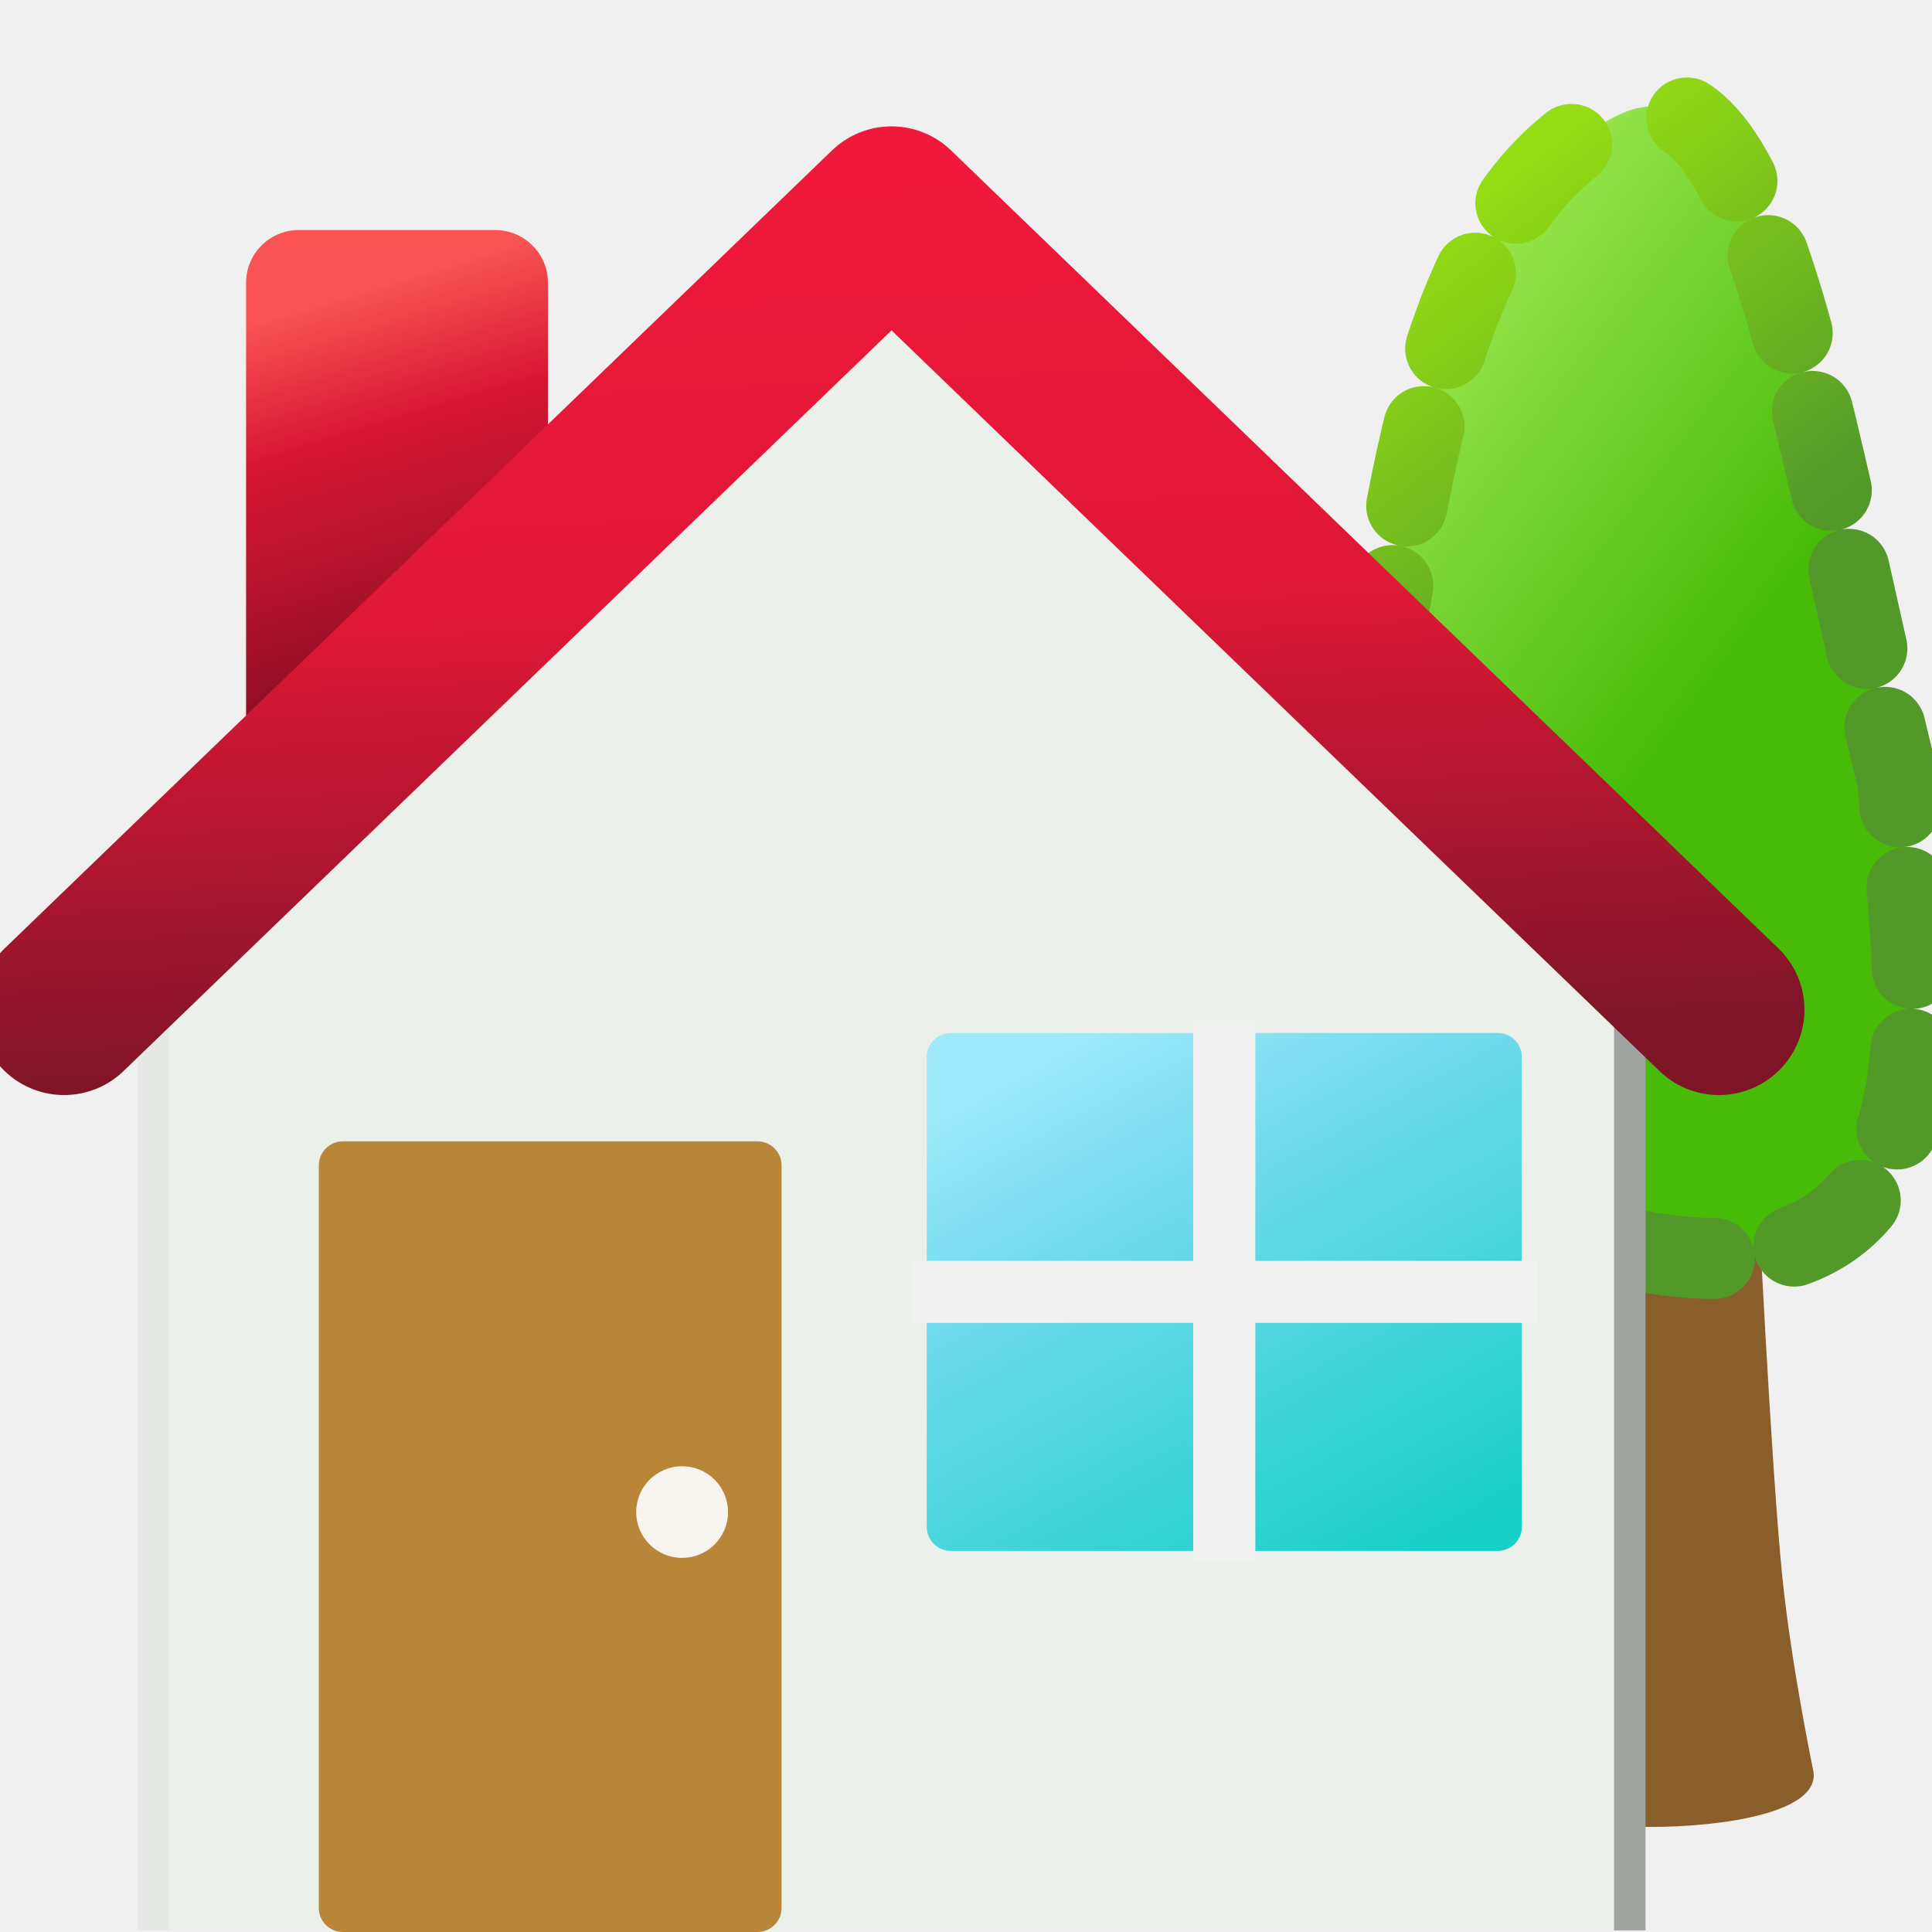
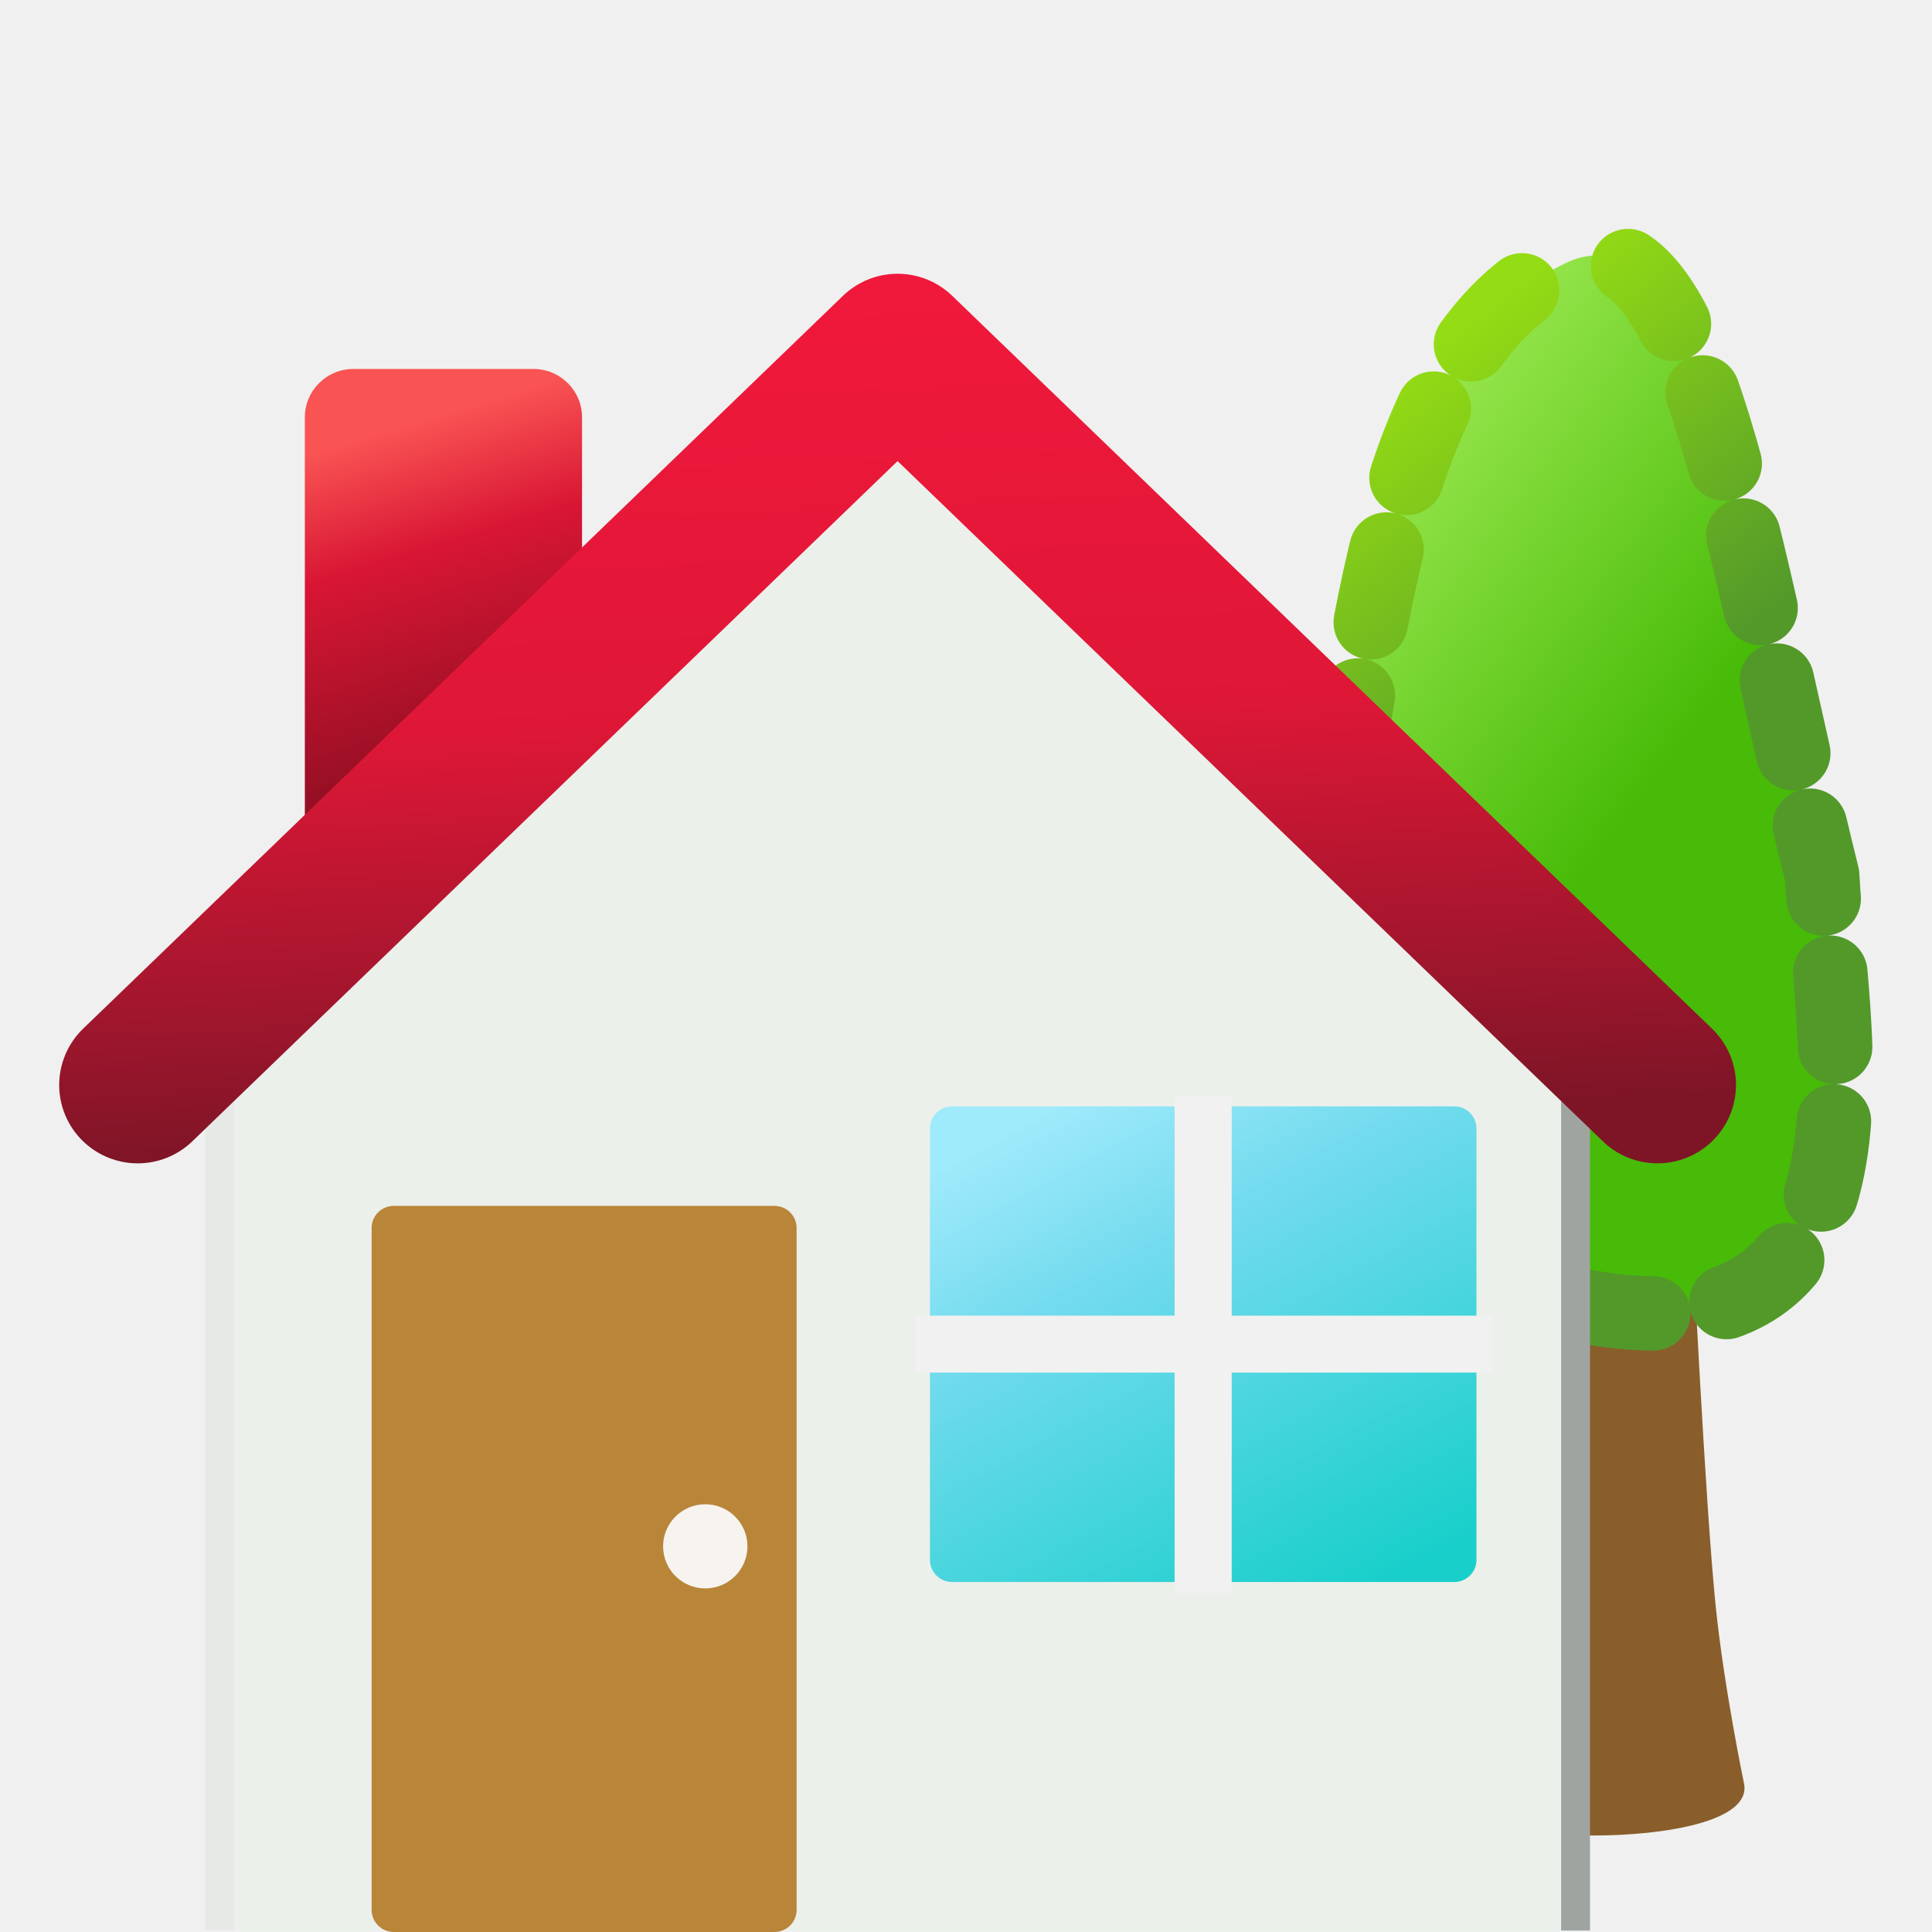
- <svg xmlns="http://www.w3.org/2000/svg" xmlns:xlink="http://www.w3.org/1999/xlink" width="90" height="90" viewBox="0 0 23.812 23.812" version="1.1" id="svg2787">
+ <svg xmlns="http://www.w3.org/2000/svg" xmlns:xlink="http://www.w3.org/1999/xlink" width="98" height="98" viewBox="0 0 25.929 25.929" version="1.1" id="svg2787">
  <defs id="defs2784">
-     <linearGradient id="linearGradient3098">
-       <stop style="stop-color:#3a3a3a;stop-opacity:1;" offset="0" id="stop3094" />
-       <stop style="stop-color:#b2b2b2;stop-opacity:0;" offset="1" id="stop3096" />
-     </linearGradient>
    <linearGradient xlink:href="#linearGradient29522" id="linearGradient31309" gradientUnits="userSpaceOnUse" gradientTransform="matrix(0.7932409,-0.6089079,0.7932409,0.6089079,4.892518,-8.867114)" x1="14.228" y1="-29.19" x2="3.659" y2="-18.62" />
    <linearGradient id="linearGradient29522">
      <stop style="stop-color:#d4a125;stop-opacity:1;" offset="0" id="stop29518" />
      <stop style="stop-color:#edd495;stop-opacity:1;" offset="1" id="stop29520" />
    </linearGradient>
    <linearGradient xlink:href="#linearGradient29522" id="linearGradient31385" gradientUnits="userSpaceOnUse" gradientTransform="matrix(-0.7932409,-0.6089079,-0.7932409,0.6089079,5.107999,-8.867114)" x1="14.228" y1="-29.19" x2="3.659" y2="-18.62" />
    <linearGradient xlink:href="#linearGradient29522" id="linearGradient29605" gradientUnits="userSpaceOnUse" gradientTransform="matrix(0.8001375,-0.6190755,0.8001375,0.6190755,17.50946,-0.3688092)" x1="14.228" y1="-29.19" x2="3.659" y2="-18.62" />
-     <radialGradient xlink:href="#linearGradient47274" id="radialGradient47276" cx="27.004" cy="34.574" fx="27.004" fy="34.574" r="1.522" gradientTransform="matrix(-1.112148,0.7717307,-1.041963,-1.501581,93.06102,65.25326)" gradientUnits="userSpaceOnUse" />
-     <linearGradient id="linearGradient47274">
-       <stop style="stop-color:#d2c2c2;stop-opacity:1;" offset="0" id="stop47270" />
-       <stop style="stop-color:#3e0000;stop-opacity:0.972;" offset="1" id="stop47272" />
-     </linearGradient>
-     <radialGradient xlink:href="#linearGradient47249" id="radialGradient47253" cx="8.633" cy="30.75" fx="8.633" fy="30.75" r="3.656" gradientTransform="matrix(-2.0536401e-7,1.710059,-1.016735,-1.83368e-7,39.89747,15.56802)" gradientUnits="userSpaceOnUse" />
-     <linearGradient id="linearGradient47249">
-       <stop style="stop-color:#ffef9e;stop-opacity:1;" offset="0.499" id="stop47245" />
-       <stop style="stop-color:#d6a400;stop-opacity:1;" offset="1" id="stop47247" />
-     </linearGradient>
-     <linearGradient xlink:href="#linearGradient47282" id="linearGradient47284" x1="24.669" y1="33.457" x2="24.726" y2="37.417" gradientUnits="userSpaceOnUse" />
-     <linearGradient id="linearGradient47282">
-       <stop style="stop-color:#ffffff;stop-opacity:1;" offset="0" id="stop47278" />
-       <stop style="stop-color:#faf1a3;stop-opacity:1;" offset="0.525" id="stop47286" />
-       <stop style="stop-color:#cccb4f;stop-opacity:1;" offset="1" id="stop47280" />
-     </linearGradient>
-     <linearGradient xlink:href="#linearGradient3098" id="linearGradient3100" x1="17.717" y1="17.784" x2="20.251" y2="21.784" gradientUnits="userSpaceOnUse" gradientTransform="matrix(1.128482,-0.08723934,0.08723934,1.128482,-1.027331,-4.71396)" />
-     <linearGradient xlink:href="#linearGradient46593" id="linearGradient46786" gradientUnits="userSpaceOnUse" gradientTransform="matrix(-1,0,0.1142178,1,84.33594,-0.9323136)" x1="38.735" y1="16.525" x2="36.687" y2="15.723" />
-     <linearGradient id="linearGradient46593">
-       <stop style="stop-color:#c2c1c1;stop-opacity:1;" offset="0" id="stop46589" />
-       <stop style="stop-color:#555353;stop-opacity:1;" offset="1" id="stop46591" />
-     </linearGradient>
-     <linearGradient xlink:href="#linearGradient46593" id="linearGradient46595" x1="37.41" y1="15.85" x2="38.662" y2="16.648" gradientUnits="userSpaceOnUse" gradientTransform="translate(-0.05000255,-0.2000102)" />
    <linearGradient xlink:href="#linearGradient83550" id="linearGradient83552" x1="24.659" y1="1.848" x2="18.971" y2="8.448" gradientUnits="userSpaceOnUse" gradientTransform="matrix(-1.179496,0.5991861,0.1551683,0.9271714,45.51449,-13.0198)" />
    <linearGradient id="linearGradient83550">
      <stop style="stop-color:#b8f768;stop-opacity:1;" offset="0" id="stop83546" />
      <stop style="stop-color:#47bb08;stop-opacity:1;" offset="1" id="stop83548" />
    </linearGradient>
    <linearGradient xlink:href="#linearGradient83558" id="linearGradient83560" x1="20.859" y1="2.248" x2="18.971" y2="8.448" gradientUnits="userSpaceOnUse" gradientTransform="matrix(-1.179496,0.5991861,0.1551683,0.9271714,45.51449,-13.0198)" />
    <linearGradient id="linearGradient83558">
      <stop style="stop-color:#94dc14;stop-opacity:1;" offset="0" id="stop83554" />
      <stop style="stop-color:#52992a;stop-opacity:1;" offset="1" id="stop83556" />
    </linearGradient>
    <linearGradient xlink:href="#linearGradient80910" id="linearGradient80912" x1="5.45" y1="4.863" x2="6.85" y2="8.463" gradientUnits="userSpaceOnUse" gradientTransform="matrix(1.458482,0,0,1.143286,-2.798652,-1.418641)" />
    <linearGradient id="linearGradient80910">
      <stop style="stop-color:#f95353;stop-opacity:1;" offset="0" id="stop80906" />
      <stop style="stop-color:#d81634;stop-opacity:1;" offset="0.368" id="stop83544" />
      <stop style="stop-color:#940f24;stop-opacity:1;" offset="1" id="stop80908" />
    </linearGradient>
    <linearGradient xlink:href="#linearGradient97309" id="linearGradient69578" x1="18.775" y1="20.436" x2="15.345" y2="14.355" gradientUnits="userSpaceOnUse" gradientTransform="matrix(1.139867,0,0,1.103479,-2.988464,-2.738909)" />
    <linearGradient id="linearGradient97309">
      <stop style="stop-color:#18cfca;stop-opacity:1;" offset="0" id="stop97303" />
      <stop style="stop-color:#73dbee;stop-opacity:1;" offset="0.701" id="stop97305" />
      <stop style="stop-color:#9feafb;stop-opacity:1;" offset="1" id="stop97307" />
    </linearGradient>
    <linearGradient xlink:href="#linearGradient79520" id="linearGradient79522" x1="13.155" y1="2.285" x2="13.656" y2="13.385" gradientUnits="userSpaceOnUse" gradientTransform="translate(-0.5291667)" />
    <linearGradient id="linearGradient79520">
      <stop style="stop-color:#f0183b;stop-opacity:1;" offset="0" id="stop79516" />
      <stop style="stop-color:#df1737;stop-opacity:1;" offset="0.493" id="stop79524" />
      <stop style="stop-color:#7e1527;stop-opacity:1;" offset="1" id="stop79518" />
    </linearGradient>
-     <linearGradient xlink:href="#linearGradient29522" id="linearGradient43496" gradientUnits="userSpaceOnUse" gradientTransform="matrix(0.7932409,-0.6089079,0.7932409,0.6089079,4.892518,-8.867114)" x1="14.228" y1="-29.19" x2="3.659" y2="-18.62" />
-     <linearGradient xlink:href="#linearGradient29522" id="linearGradient43498" gradientUnits="userSpaceOnUse" gradientTransform="matrix(-0.7932409,-0.6089079,-0.7932409,0.6089079,5.107999,-8.867114)" x1="14.228" y1="-29.19" x2="3.659" y2="-18.62" />
-     <linearGradient xlink:href="#linearGradient29522" id="linearGradient43500" gradientUnits="userSpaceOnUse" gradientTransform="matrix(0.8001375,-0.6190755,0.8001375,0.6190755,17.50946,-0.3688092)" x1="14.228" y1="-29.19" x2="3.659" y2="-18.62" />
  </defs>
  <g id="layer1">
-     <g id="g120516" transform="matrix(1,0,0,0.9976562,-1.387962,-0.3400578)" style="stroke-width:1.001">
+     <g id="g120516" transform="matrix(1,0,0,0.9976562,-0.3296289,1.776609)" style="stroke-width:1.001">
      <path id="rect77221" style="fill:#895e2b;fill-rule:evenodd;stroke-width:0.239" d="m 21.719,14.001 c 0.935,0 1.276,0.346 1.324,0.853 0,0 0.173,3.597 0.311,4.956 0.111,1.101 0.384,2.413 0.384,2.413 0.084,0.502 -1.083,0.688 -2.018,0.688 -0.935,0 -1.687,-0.41 -1.687,-0.919 v -7.071 c 0,-0.509 0.753,-0.919 1.687,-0.919 z" />
      <path style="fill:url(#linearGradient83552);fill-opacity:1;stroke:url(#linearGradient83560);stroke-width:1.001;stroke-linecap:round;stroke-linejoin:round;stroke-miterlimit:8;stroke-dasharray:1.001;stroke-dashoffset:1.302;stroke-opacity:1;paint-order:fill markers stroke;stop-color:#000000" d="m 21.349,1.755 c -2.463,1.169 -2.604,5.312 -3.141,7.715 -0.575,2.573 0.496,5.408 1.967,5.929 5.961,2.11 4.72,-3.157 4.609,-5.401 C 23.711,5.697 23.119,0.915 21.349,1.755 Z" id="path72803" />
      <rect style="fill:url(#linearGradient80912);fill-opacity:1;fill-rule:evenodd;stroke-width:0.265" id="rect69677" width="3.72" height="6.718" x="4.421" y="3.183" rx="0.65" ry="0.65" />
      <path id="rect60261-0" style="fill:#ecf0eb;fill-opacity:1;fill-rule:evenodd;stroke:#a0a4a0;stroke-width:0;stroke-linejoin:round;stroke-dasharray:none;stroke-opacity:1" d="M 12.376,2.956 3.277,11.887 V 24.189 H 21.475 V 11.888 Z" />
      <rect style="fill:#b98539;fill-opacity:1;fill-rule:evenodd;stroke:#ffffff;stroke-width:0;stroke-linejoin:round;stroke-dasharray:none;stroke-opacity:1" id="rect61077" width="5.704" height="9.768" x="5.317" y="14.441" rx="0.298" ry="0.298" />
      <rect style="fill:url(#linearGradient69578);fill-opacity:1;fill-rule:evenodd;stroke:#09f9d9;stroke-width:0;stroke-linecap:round;stroke-linejoin:round;stroke-dasharray:none;stroke-opacity:1" id="rect61075" width="7.335" height="6.399" x="12.81" y="13.102" rx="0.298" ry="0.298" />
      <path style="fill:#ffffff;fill-opacity:1;stroke:#f1f1f1;stroke-width:0.766;stroke-linecap:square;stroke-linejoin:round;stroke-miterlimit:8;stroke-dasharray:none;stroke-opacity:1;paint-order:fill markers stroke;stop-color:#000000" d="m 16.477,13.338 v 5.925" id="path69568" />
      <path style="fill:#ffffff;fill-opacity:1;stroke:#f1f1f1;stroke-width:0.766;stroke-linecap:square;stroke-linejoin:round;stroke-miterlimit:8;stroke-dasharray:none;stroke-opacity:1;paint-order:fill markers stroke;stop-color:#000000" d="m 13.006,16.301 h 6.954" id="path69570" />
      <circle style="fill:#f7f4f0;fill-opacity:1;fill-rule:evenodd;stroke-width:0.265" id="path83662" cx="9.795" cy="19.021" r="0.566" />
      <path style="fill:#b98539;fill-opacity:1;stroke:#a0a4a0;stroke-width:0.388;stroke-linecap:square;stroke-linejoin:round;stroke-miterlimit:8;stroke-dasharray:none;stroke-dashoffset:4.913;stroke-opacity:1;paint-order:fill markers stroke;stop-color:#000000" d="M 21.475,23.995 V 11.806" id="path105261" />
      <path style="fill:#b98539;fill-opacity:1;stroke:#e7e9e7;stroke-width:0.388;stroke-linecap:square;stroke-linejoin:round;stroke-miterlimit:8;stroke-dasharray:none;stroke-dashoffset:4.913;stroke-opacity:1;paint-order:fill markers stroke;stop-color:#000000" d="M 3.277,23.995 V 11.806" id="path105259" />
      <path style="fill:none;fill-opacity:1;stroke:url(#linearGradient79522);stroke-width:2.108;stroke-linecap:round;stroke-linejoin:round;stroke-miterlimit:8;stroke-dasharray:none;stroke-opacity:1;paint-order:fill markers stroke;stop-color:#000000" d="M 2.178,12.815 12.376,2.956 22.574,12.815" id="path60259" />
-     </g>
-     <g id="g66786" transform="matrix(1.161691,0.00100082,-0.00100082,1.161691,28.57147,-0.6362357)">
-       <path id="rect29651-2" style="fill:#b89644;fill-opacity:1;fill-rule:evenodd;stroke-width:0.253" d="m 13.229,7.297 c -0.331,-7e-7 -0.661,0.097 -0.914,0.292 L 4.831,13.333 H 4.832 V 24.342 H 21.626 V 13.333 h 0.002 L 14.144,7.589 C 13.89,7.394 13.56,7.297 13.229,7.297 Z" />
-       <rect style="mix-blend-mode:multiply;fill:#ddd3d3;fill-opacity:1;fill-rule:evenodd;stroke-width:0.259" id="rect31549-1-1" width="15.312" height="13.03" x="5.597" y="9.81" />
-       <rect style="fill:#ffffff;fill-rule:evenodd;stroke-width:0.265" id="rect31549-4" width="14.837" height="14.026" x="5.81" y="9.938" />
-       <g aria-label="@" transform="matrix(0.9981024,0.2998089,-0.2238531,0.9346605,0,0)" id="text33454-1" style="font-size:10.423px;line-height:1.25;stroke-width:0.243">
-         <path d="m 15.78,7.061 q 0.728,0 1.293,0.234 0.565,0.229 0.911,0.636 0.351,0.407 0.529,0.931 0.178,0.524 0.178,1.13 0,0.763 -0.31,1.466 -0.31,0.702 -0.835,1.13 -0.524,0.427 -1.104,0.427 -0.412,0 -0.707,-0.219 -0.29,-0.219 -0.29,-0.657 0,-0.188 0.041,-0.295 -0.193,0.372 -0.616,0.763 -0.417,0.387 -0.83,0.387 -0.214,0 -0.377,-0.051 -0.163,-0.056 -0.31,-0.183 -0.142,-0.132 -0.224,-0.392 -0.076,-0.265 -0.076,-0.646 0,-0.723 0.473,-1.496 0.478,-0.774 1.211,-1.282 0.738,-0.509 1.44,-0.509 0.275,0 0.621,0.041 0.346,0.041 0.489,0.092 l -0.57,3.084 q -0.031,0.122 -0.031,0.254 0,0.01 -0.005,0.071 0,0.061 0,0.092 0.005,0.025 0.01,0.087 0.005,0.056 0.02,0.092 0.015,0.031 0.041,0.066 0.025,0.036 0.066,0.056 0.046,0.015 0.102,0.015 0.193,0 0.422,-0.188 0.229,-0.188 0.427,-0.489 0.204,-0.305 0.336,-0.748 0.137,-0.443 0.137,-0.896 0,-0.534 -0.142,-0.987 Q 17.963,8.619 17.678,8.252 17.393,7.886 16.905,7.677 16.421,7.468 15.78,7.468 q -0.504,0 -0.987,0.158 -0.478,0.153 -0.865,0.422 -0.387,0.265 -0.718,0.631 -0.326,0.361 -0.55,0.779 -0.219,0.412 -0.341,0.865 -0.122,0.453 -0.122,0.891 0,0.845 0.392,1.506 0.392,0.662 0.982,1.008 0.356,0.209 0.784,0.275 0,0.061 -0.142,0.132 -0.142,0.071 -0.265,0.071 -0.219,0 -0.458,-0.092 -0.743,-0.275 -1.262,-1.048 -0.519,-0.774 -0.519,-1.802 0,-0.595 0.193,-1.201 0.193,-0.606 0.56,-1.14 0.372,-0.539 0.86,-0.957 0.494,-0.417 1.13,-0.662 0.641,-0.244 1.328,-0.244 z m -0.031,1.924 q -0.407,0 -0.748,0.372 -0.336,0.372 -0.519,0.931 -0.178,0.56 -0.178,1.15 0,0.27 0.112,0.412 0.112,0.137 0.295,0.137 0.326,0 0.626,-0.499 0.305,-0.504 0.473,-1.333 L 16.014,9.117 q -0.071,-0.081 -0.122,-0.107 -0.046,-0.025 -0.142,-0.025 z" style="font-weight:bold;font-family:Amiri;-inkscape-font-specification:'Amiri Bold';fill:#ff2e2e" id="path9406" />
-       </g>
-       <path id="path31562-5" style="mix-blend-mode:normal;fill:#c5a761;fill-opacity:1;stroke:#000000;stroke-width:0;stroke-linecap:butt;stroke-linejoin:miter;stroke-dasharray:none;stroke-opacity:1" d="m 20.652,13.458 -7.444,5.354 -7.398,-5.32 v 1.979 l 6.682,5.906 h 1.34 l -0.002,-0.034 h 0.14 l 6.682,-5.906 z" />
-       <g id="g31560-9" transform="matrix(0.6713422,0,0,0.6657371,9.872269,33.92871)" style="stroke-width:1.49">
-         <g id="g31553-2" style="stroke-width:1.49">
-           <path id="rect29033-76-4-3" style="fill:url(#linearGradient43496);fill-opacity:1;fill-rule:evenodd;stroke-width:0.439" d="m -7.509,-30.936 v 16.535 c 0.453,10e-7 0.906,-0.133 1.253,-0.399 l 10.25,-7.868 -10.25,-7.868 c -0.347,-0.266 -0.8,-0.399 -1.253,-0.399 z" />
-           <path id="rect29033-76-4-0-6" style="fill:url(#linearGradient43498);fill-opacity:1;fill-rule:evenodd;stroke-width:0.439" d="m 17.51,-30.936 v 16.535 c -0.453,10e-7 -0.906,-0.133 -1.253,-0.399 L 6.007,-22.668 16.257,-30.537 c 0.347,-0.266 0.8,-0.399 1.253,-0.399 z" />
-         </g>
-         <path id="rect29033-76-0-7" style="fill:#b89644;fill-opacity:1;fill-rule:evenodd;stroke-width:0.475" d="m 5,-23.668 c -0.473,-1e-6 -0.945,0.149 -1.307,0.448 l -10.696,8.82 H 17.003 L 6.307,-23.221 C 5.945,-23.519 5.473,-23.668 5,-23.668 Z" />
-         <path id="rect29033-76-47" style="fill:url(#linearGradient43500);fill-opacity:1;fill-rule:evenodd;stroke-width:0.445" d="m 5,-22.806 c -0.457,-1e-6 -0.913,0.135 -1.264,0.406 l -10.339,8 H 16.603 L 6.264,-22.4 c -0.35,-0.271 -0.807,-0.406 -1.264,-0.406 z" />
-       </g>
    </g>
    <g id="g117847" transform="translate(-85.68201,-18.42902)">
      <path id="rect29651" style="fill:#b89644;fill-opacity:1;fill-rule:evenodd;stroke-width:0.253" d="m -35.605,27.319 c -0.493,-1e-6 -0.985,0.145 -1.362,0.435 l -11.147,8.557 h 0.002 V 52.708 h 25.015 V 36.311 h 0.002 L -34.243,27.754 c -0.377,-0.29 -0.87,-0.435 -1.363,-0.435 z" />
      <rect style="mix-blend-mode:multiply;fill:#ddd3d3;fill-opacity:1;fill-rule:evenodd;stroke-width:0.259" id="rect31549-1" width="22.808" height="19.408" x="-46.973" y="31.063" />
      <rect style="fill:#ffffff;fill-rule:evenodd;stroke-width:0.265" id="rect31549" width="22.101" height="20.893" x="-46.656" y="31.253" />
      <text xml:space="preserve" style="font-style:normal;font-weight:normal;font-size:15.525px;line-height:1.25;font-family:sans-serif;fill:#000000;fill-opacity:1;stroke:none;stroke-width:0.243" x="-31.271" y="52.283" id="text33454" transform="matrix(0.9981024,0.2998089,-0.2238531,0.9346605,0,0)">
        <tspan id="tspan33452" style="font-style:normal;font-variant:normal;font-weight:bold;font-stretch:normal;font-size:15.525px;font-family:Amiri;-inkscape-font-specification:'Amiri Bold';fill:#ff2e2e;fill-opacity:1;stroke-width:0.243" x="-31.271" y="52.283">@</tspan>
      </text>
      <path id="path31562" style="mix-blend-mode:normal;fill:#c5a761;fill-opacity:1;stroke:#000000;stroke-width:0;stroke-linecap:butt;stroke-linejoin:miter;stroke-dasharray:none;stroke-opacity:1" d="m -24.548,36.496 -11.088,7.975 -11.019,-7.925 v 2.948 l 9.954,8.797 h 1.995 l -0.003,-0.05 h 0.208 l 9.953,-8.798 z" />
      <g id="g31560" transform="matrix(1,0,0,0.991651,-40.60526,66.98862)">
        <g id="g31553">
          <path id="rect29033-76-4" style="fill:url(#linearGradient31309);fill-opacity:1;fill-rule:evenodd;stroke-width:0.295" d="m -7.509,-30.936 v 16.535 c 0.453,10e-7 0.906,-0.133 1.253,-0.399 l 10.25,-7.868 -10.25,-7.868 c -0.347,-0.266 -0.8,-0.399 -1.253,-0.399 z" />
          <path id="rect29033-76-4-0" style="fill:url(#linearGradient31385);fill-opacity:1;fill-rule:evenodd;stroke-width:0.295" d="m 17.51,-30.936 v 16.535 c -0.453,10e-7 -0.906,-0.133 -1.253,-0.399 L 6.007,-22.668 16.257,-30.537 c 0.347,-0.266 0.8,-0.399 1.253,-0.399 z" />
        </g>
        <path id="rect29033-76-0" style="fill:#b89644;fill-opacity:1;fill-rule:evenodd;stroke-width:0.319" d="m 5,-23.668 c -0.473,-1e-6 -0.945,0.149 -1.307,0.448 l -10.696,8.82 H 17.003 L 6.307,-23.221 C 5.945,-23.519 5.473,-23.668 5,-23.668 Z" />
        <path id="rect29033-76" style="fill:url(#linearGradient29605);fill-opacity:1;fill-rule:evenodd;stroke-width:0.299" d="m 5,-22.806 c -0.457,-1e-6 -0.913,0.135 -1.264,0.406 l -10.339,8 H 16.603 L 6.264,-22.4 c -0.35,-0.271 -0.807,-0.406 -1.264,-0.406 z" />
      </g>
    </g>
-     <g id="g43869">
-       <g id="g32005" transform="matrix(0.9339194,0.2029919,-0.2029919,0.9339194,14.16998,20.8541)">
-         <rect style="fill:#8bd848;fill-opacity:1;fill-rule:evenodd;stroke-width:0.297" id="rect34643" width="16.863" height="22.128" x="1.722" y="4.823" rx="1.132" ry="1.132" transform="rotate(-12.19184)" />
-         <path id="rect35731" style="mix-blend-mode:multiply;fill:#5c9b39;fill-opacity:0.662;fill-rule:evenodd;stroke-width:0.392" d="M 3.13,4.258 C 2.893,4.309 2.747,4.558 2.802,4.816 L 7.274,25.515 c 0.056,0.258 0.291,0.424 0.528,0.373 L 10.417,25.322 5.744,3.693 Z" />
-         <g id="g45070" transform="matrix(0.6060356,-0.1309392,0.1423048,0.6586396,-1.696688,-3.298894)" style="stroke-width:1.537">
-           <circle style="fill:#1f6847;fill-opacity:1;fill-rule:evenodd;stroke-width:0.505" id="path39952" cx="6.064" cy="15.875" r="1.538" />
-           <rect style="fill:#fff7f1;fill-opacity:1;fill-rule:evenodd;stroke:#a59561;stroke-width:0.407;stroke-dasharray:none;stroke-opacity:1" id="rect36147" width="4.243" height="1.803" x="2.614" y="14.973" rx="1.142" ry="1.051" />
-         </g>
-         <g id="g45070-3" transform="matrix(0.6060356,-0.1309392,0.1423048,0.6586396,-0.9637484,0.09342554)" style="stroke-width:1.537">
-           <circle style="fill:#1f6847;fill-opacity:1;fill-rule:evenodd;stroke-width:0.505" id="path39952-3" cx="6.064" cy="15.875" r="1.538" />
-           <rect style="fill:#fff7f1;fill-opacity:1;fill-rule:evenodd;stroke:#a59561;stroke-width:0.407;stroke-dasharray:none;stroke-opacity:1" id="rect36147-1" width="4.243" height="1.803" x="2.614" y="14.973" rx="1.142" ry="1.051" />
-         </g>
-         <g id="g45070-4" transform="matrix(0.6060356,-0.1309392,0.1423048,0.6586396,-0.2308082,3.485746)" style="stroke-width:1.537">
-           <circle style="fill:#1f6847;fill-opacity:1;fill-rule:evenodd;stroke-width:0.505" id="path39952-6" cx="6.064" cy="15.875" r="1.538" />
-           <rect style="fill:#fff7f1;fill-opacity:1;fill-rule:evenodd;stroke:#a59561;stroke-width:0.407;stroke-dasharray:none;stroke-opacity:1" id="rect36147-18" width="4.243" height="1.803" x="2.614" y="14.973" rx="1.142" ry="1.051" />
-         </g>
-         <g id="g45070-0" transform="matrix(0.6060356,-0.1309392,0.1423048,0.6586396,0.5021319,6.878067)" style="stroke-width:1.537">
-           <circle style="fill:#1f6847;fill-opacity:1;fill-rule:evenodd;stroke-width:0.505" id="path39952-32" cx="6.064" cy="15.875" r="1.538" />
-           <rect style="fill:#fff7f1;fill-opacity:1;fill-rule:evenodd;stroke:#a59561;stroke-width:0.407;stroke-dasharray:none;stroke-opacity:1" id="rect36147-6" width="4.243" height="1.803" x="2.614" y="14.973" rx="1.142" ry="1.051" />
-         </g>
-         <g id="g45070-8" transform="matrix(0.6060356,-0.1309392,0.1423048,0.6586396,1.235072,10.27039)" style="stroke-width:1.537">
-           <circle style="fill:#1f6847;fill-opacity:1;fill-rule:evenodd;stroke-width:0.505" id="path39952-65" cx="6.064" cy="15.875" r="1.538" />
-           <rect style="fill:#fff7f1;fill-opacity:1;fill-rule:evenodd;stroke:#a59561;stroke-width:0.407;stroke-dasharray:none;stroke-opacity:1" id="rect36147-8" width="4.243" height="1.803" x="2.614" y="14.973" rx="1.142" ry="1.051" />
-         </g>
-         <g id="g45070-2" transform="matrix(0.6060356,-0.1309392,0.1423048,0.6586396,1.968012,13.66271)" style="stroke-width:1.537">
-           <circle style="fill:#1f6847;fill-opacity:1;fill-rule:evenodd;stroke-width:0.505" id="path39952-8" cx="6.064" cy="15.875" r="1.538" />
-           <rect style="fill:#fff7f1;fill-opacity:1;fill-rule:evenodd;stroke:#a59561;stroke-width:0.407;stroke-dasharray:none;stroke-opacity:1" id="rect36147-9" width="4.243" height="1.803" x="2.614" y="14.973" rx="1.142" ry="1.051" />
-         </g>
-         <rect style="fill:#ffffff;fill-rule:evenodd;stroke-width:0.297" id="rect45497" width="8.956" height="6.768" x="7.196" y="7.532" rx="1.028" ry="1.028" transform="rotate(-12.19184)" />
-         <g id="g46022" transform="matrix(0.6838786,-0.1477579,0.1605833,0.7432394,-26.74004,6.826178)" style="stroke-width:1.537">
-           <path style="fill:none;stroke:#41928f;stroke-width:1.133;stroke-linecap:round;stroke-linejoin:miter;stroke-dasharray:none;stroke-opacity:1" d="m 52.201,13.007 h 7.805" id="path45982" />
-           <path style="fill:none;stroke:#41928f;stroke-width:1.133;stroke-linecap:round;stroke-linejoin:miter;stroke-dasharray:none;stroke-opacity:1" d="m 52.201,10.842 h 7.805" id="path45982-9" />
-           <path style="fill:none;stroke:#41928f;stroke-width:1.133;stroke-linecap:round;stroke-linejoin:miter;stroke-dasharray:none;stroke-opacity:1" d="m 52.201,15.172 h 7.805" id="path45982-0" />
-         </g>
-         <path id="rect46311-0" style="mix-blend-mode:darken;fill:url(#linearGradient3100);fill-opacity:1;fill-rule:evenodd;stroke-width:0.236" d="m 21.821,12.994 -4.921,3.697 -0.84,1.219 0.16,-0.26 c -0.279,0.475 -0.297,1.019 -0.208,1.354 -0.028,0.307 0.652,0.305 1.338,0.121 0.628,-0.169 1.179,-0.417 1.599,-0.759 1.945,-1.583 3.39,-3.057 3.39,-3.057 z" />
-         <g id="g47601" transform="matrix(0.4250812,-0.395091,0.3610172,0.4594579,0.7862218,4.418119)" style="stroke-width:1.537">
-           <path id="rect46311" style="fill:#ff2124;fill-opacity:1;fill-rule:evenodd;stroke-width:0.407" d="m 8.001,33.457 -0.052,2.121 0.052,2.121 H 26.493 c 1.141,0 2.058,-0.918 2.058,-2.058 v -0.126 c 0,-1.141 -0.918,-2.059 -2.058,-2.059 z" />
-           <path id="rect46311-5" style="fill:url(#radialGradient47276);fill-opacity:1;fill-rule:evenodd;stroke-width:0.407" d="m 25.507,33.457 v 4.243 h 0.986 c 1.141,0 2.058,-0.918 2.058,-2.058 v -0.126 c 0,-1.141 -0.918,-2.059 -2.058,-2.059 z" />
-           <path id="path46373" style="fill:url(#radialGradient47253);fill-opacity:1;fill-rule:evenodd;stroke-width:0.407" d="m 10.438,29.236 -3.61,2.191 -0.927,0.508 0.039,2.99 0.83,0.581 3.668,2.172 -0.093,-4.221 z" transform="matrix(0.5633272,0,0,0.5025195,2.120676,18.76546)" />
-           <path id="path46373-3" style="fill:#550000;fill-rule:evenodd;stroke-width:0.102" d="m 5.881,36.578 c -0.634,-0.363 -1.443,-0.815 -1.443,-0.999 0,-0.184 0.635,-0.602 1.443,-0.999 l -0.025,0.999 z" />
-           <rect style="fill:url(#linearGradient47284);fill-opacity:1;fill-rule:evenodd;stroke-width:0.285" id="rect47243" width="2.143" height="4.243" x="23.361" y="33.457" rx="0" ry="0" />
-         </g>
-       </g>
-       <path style="mix-blend-mode:lighten;fill:#ff2124;fill-opacity:1;stroke:#feb470;stroke-width:0.988;stroke-linecap:round;stroke-linejoin:round;stroke-miterlimit:8;stroke-dasharray:none;stroke-opacity:0.613;paint-order:fill markers stroke;stop-color:#000000" d="m 27.052,39.621 5.841,-3.442" id="path33325" />
-     </g>
-     <g id="g40648" transform="matrix(0.9586908,0,0,0.9586908,23.96211,-23.03968)">
-       <g id="g46807" style="fill:#808080" transform="matrix(0.8638002,0,0,0.8638002,-23.13867,10.65341)">
-         <path id="rect43430-7" style="fill:#808080;fill-opacity:1;fill-rule:evenodd;stroke:url(#linearGradient46786);stroke-width:0.1;stroke-dasharray:none;stroke-opacity:1" d="m 47.136,13.176 v 0 c 0,0 -0.571,0.7 -0.317,1.014 l 1.591,1.967 c 0.254,0.314 0.607,0.491 0.872,0.341 v 0 c 0.264,-0.15 0.264,-0.526 0.082,-0.881 l -1.136,-2.224 c -0.182,-0.355 -1.092,-0.217 -1.092,-0.217 z" />
-         <g id="g46801" transform="rotate(3.850476,48.01264,-10.5533)" style="fill:#808080">
-           <path id="rect43430" style="fill:#808080;fill-opacity:1;fill-rule:evenodd;stroke:url(#linearGradient46595);stroke-width:0.1;stroke-dasharray:none;stroke-opacity:1" d="m 38.761,13.909 v 0 c 0,0 0.651,0.7 0.433,1.014 l -1.366,1.967 c -0.218,0.314 -0.551,0.491 -0.833,0.341 v 0 C 36.714,17.081 36.671,16.705 36.812,16.35 l 0.882,-2.224 c 0.141,-0.355 1.067,-0.217 1.067,-0.217 z" />
-           <path style="fill:#808080;fill-opacity:1;stroke:#848181;stroke-width:0;stroke-linecap:round;stroke-linejoin:round;stroke-miterlimit:8;stroke-dasharray:none;stroke-opacity:1;paint-order:fill markers stroke;stop-color:#000000" d="m 37.883,14.871 c -0.189,-0.006 -0.261,0.38 -0.548,0.88 -0.306,0.532 -0.655,1.059 -0.249,1.343 0.204,0.142 0.451,-0.552 0.626,-1.115 0.178,-0.572 0.319,-1.104 0.171,-1.108 z" id="path46587" />
-         </g>
-       </g>
-       <circle style="fill:none;fill-rule:evenodd;stroke:#f70e1e;stroke-width:1.613;stroke-dasharray:none;stroke-opacity:1" id="path42262" cx="13.229" cy="15.836" r="7.644" />
-       <g id="g46839" transform="matrix(0.8638002,0,0,0.8638002,-23.13867,10.55342)">
-         <path style="fill:none;fill-opacity:1;stroke:#7a7a7a;stroke-width:0.867;stroke-linecap:round;stroke-linejoin:round;stroke-miterlimit:8;stroke-dasharray:none;stroke-opacity:1;paint-order:fill markers stroke;stop-color:#000000" d="m 42.366,-11.594 c -4.4,0 -5.564,1.594 -5.514,2.244 0.05,0.65 0.697,0.876 0.7,1.6 0.003,0.724 -1.65,1.25 -2.05,1.25" id="path42792" />
-         <path style="fill:none;fill-opacity:1;stroke:#7a7a7a;stroke-width:0.867;stroke-linecap:round;stroke-linejoin:round;stroke-miterlimit:8;stroke-dasharray:none;stroke-opacity:1;paint-order:fill markers stroke;stop-color:#000000" d="m 42.376,-11.593 c 4.4,0 5.462,1.592 5.412,2.242 -0.05,0.65 -0.697,0.876 -0.7,1.6 -0.003,0.724 1.65,1.25 2.05,1.25" id="path42792-4" />
-       </g>
-       <g id="g47571" transform="matrix(0.8638002,0,0,0.8638002,-23.13867,18.24988)">
-         <g id="g47561" transform="translate(-0.2121429,-8.874643)">
-           <path id="path42627-1-9" style="fill:#fa0917;fill-opacity:1;fill-rule:evenodd;stroke:#fa0917;stroke-width:0.638;stroke-linecap:round;stroke-linejoin:round;stroke-dasharray:none;stroke-opacity:1" d="m 35.261,-6.108 a 4.101,4.101 0 0 0 -2.014,4.892 l 7.172,-3.716 a 4.101,4.101 0 0 0 -5.158,-1.176 z" />
-         </g>
-         <g id="g47526" transform="translate(-3.040714,-9.829286)">
-           <path style="fill:#fb9090;fill-opacity:1;stroke:#848181;stroke-width:0;stroke-linecap:round;stroke-linejoin:round;stroke-miterlimit:8;stroke-dasharray:none;stroke-opacity:1;paint-order:fill markers stroke;stop-color:#000000" d="m 38.694,-4.106 c -0.129,0.186 -0.901,0.644 -0.966,1.288 -0.064,0.644 -1.078,0.579 -1.062,-0.032 0.017,-0.632 0.208,-1.19 0.901,-1.738 0.752,-0.595 1.583,-0.178 1.127,0.483 z" id="path46899" />
-           <path style="fill:#ffffff;fill-opacity:1;stroke:#848181;stroke-width:0;stroke-linecap:round;stroke-linejoin:round;stroke-miterlimit:8;stroke-dasharray:none;stroke-opacity:1;paint-order:fill markers stroke;stop-color:#000000" d="m 37.352,-4.179 c -0.093,0.204 -0.339,0.632 -0.172,0.773 0.212,0.178 0.667,-0.273 0.918,-0.488 0.409,-0.351 0.81,-0.436 0.415,-0.795 -0.356,-0.323 -1.031,0.228 -1.16,0.51 z" id="path46901" />
-         </g>
-       </g>
-       <g id="g47577" transform="matrix(0.8638002,0,0,0.8638002,-23.13867,18.08523)">
-         <path id="path42627-1-9-0" style="fill:#fa0917;fill-opacity:1;fill-rule:evenodd;stroke:#fa0917;stroke-width:0.638;stroke-linecap:round;stroke-linejoin:round;stroke-dasharray:none;stroke-opacity:1" d="m 49.115,-14.792 a 4.101,4.101 0 0 1 2.014,4.892 l -7.172,-3.716 a 4.101,4.101 0 0 1 5.158,-1.176 z" />
-         <g id="g47526-9" transform="matrix(0.6223218,0.7191526,-0.58062,0.688926,21.514,-38.83272)">
-           <path style="fill:#fb9090;fill-opacity:1;stroke:#848181;stroke-width:0;stroke-linecap:round;stroke-linejoin:round;stroke-miterlimit:8;stroke-dasharray:none;stroke-opacity:1;paint-order:fill markers stroke;stop-color:#000000" d="m 38.694,-4.106 c -0.129,0.186 -0.901,0.644 -0.966,1.288 -0.064,0.644 -1.078,0.579 -1.062,-0.032 0.017,-0.632 0.208,-1.19 0.901,-1.738 0.752,-0.595 1.583,-0.178 1.127,0.483 z" id="path46899-6" />
-           <path style="fill:#ffffff;fill-opacity:1;stroke:#848181;stroke-width:0;stroke-linecap:round;stroke-linejoin:round;stroke-miterlimit:8;stroke-dasharray:none;stroke-opacity:1;paint-order:fill markers stroke;stop-color:#000000" d="m 37.352,-4.179 c -0.093,0.204 -0.339,0.632 -0.172,0.773 0.212,0.178 0.667,-0.273 0.918,-0.488 0.409,-0.351 0.81,-0.436 0.415,-0.795 -0.356,-0.323 -1.031,0.228 -1.16,0.51 z" id="path46901-9" />
-         </g>
-       </g>
-       <circle style="fill:#9393a3;fill-opacity:1;fill-rule:evenodd;stroke-width:0.229" id="path47592" cx="6.835" cy="4.502" r="0.672" />
-       <circle style="fill:#9393a3;fill-opacity:1;fill-rule:evenodd;stroke-width:0.229" id="path47592-8" cx="19.762" cy="4.656" r="0.672" />
-       <circle style="fill:#e2e5ea;fill-opacity:1;fill-rule:evenodd;stroke-width:0.255" id="path48776" cx="13.133" cy="15.763" r="7.072" />
-       <path id="path48776-5" style="fill:#b0b1ba;fill-opacity:1;fill-rule:evenodd;stroke-width:0.255" d="M 13.133,8.691 A 7.072,7.072 0 0 0 6.061,15.763 7.072,7.072 0 0 0 7.735,20.326 7.337,7.337 0 0 1 7.215,17.616 7.337,7.337 0 0 1 14.552,10.279 7.337,7.337 0 0 1 18.951,11.744 7.072,7.072 0 0 0 13.133,8.691 Z" />
-       <g id="g54634" transform="translate(0.5291663,0.7766667)">
-         <path style="fill:#4d4d4d;fill-opacity:1;stroke:#454343;stroke-width:1.041;stroke-linecap:round;stroke-linejoin:round;stroke-miterlimit:8;stroke-dasharray:none;stroke-opacity:1;paint-order:fill markers stroke;stop-color:#000000" d="m 13.133,10.485 v 4.674" id="path50960" />
-         <path style="fill:#4d4d4d;fill-opacity:1;stroke:#454343;stroke-width:1.042;stroke-linecap:round;stroke-linejoin:round;stroke-miterlimit:8;stroke-dasharray:none;stroke-opacity:1;paint-order:fill markers stroke;stop-color:#000000" d="M 13.178,15.515 H 9.219" id="path50960-9" />
-         <circle style="fill:#ff0000;fill-rule:evenodd;stroke:#454343;stroke-width:0.255;stroke-dasharray:none;stroke-opacity:1" id="path50988" cx="13.133" cy="15.515" r="0.614" />
-       </g>
-     </g>
  </g>
</svg>
